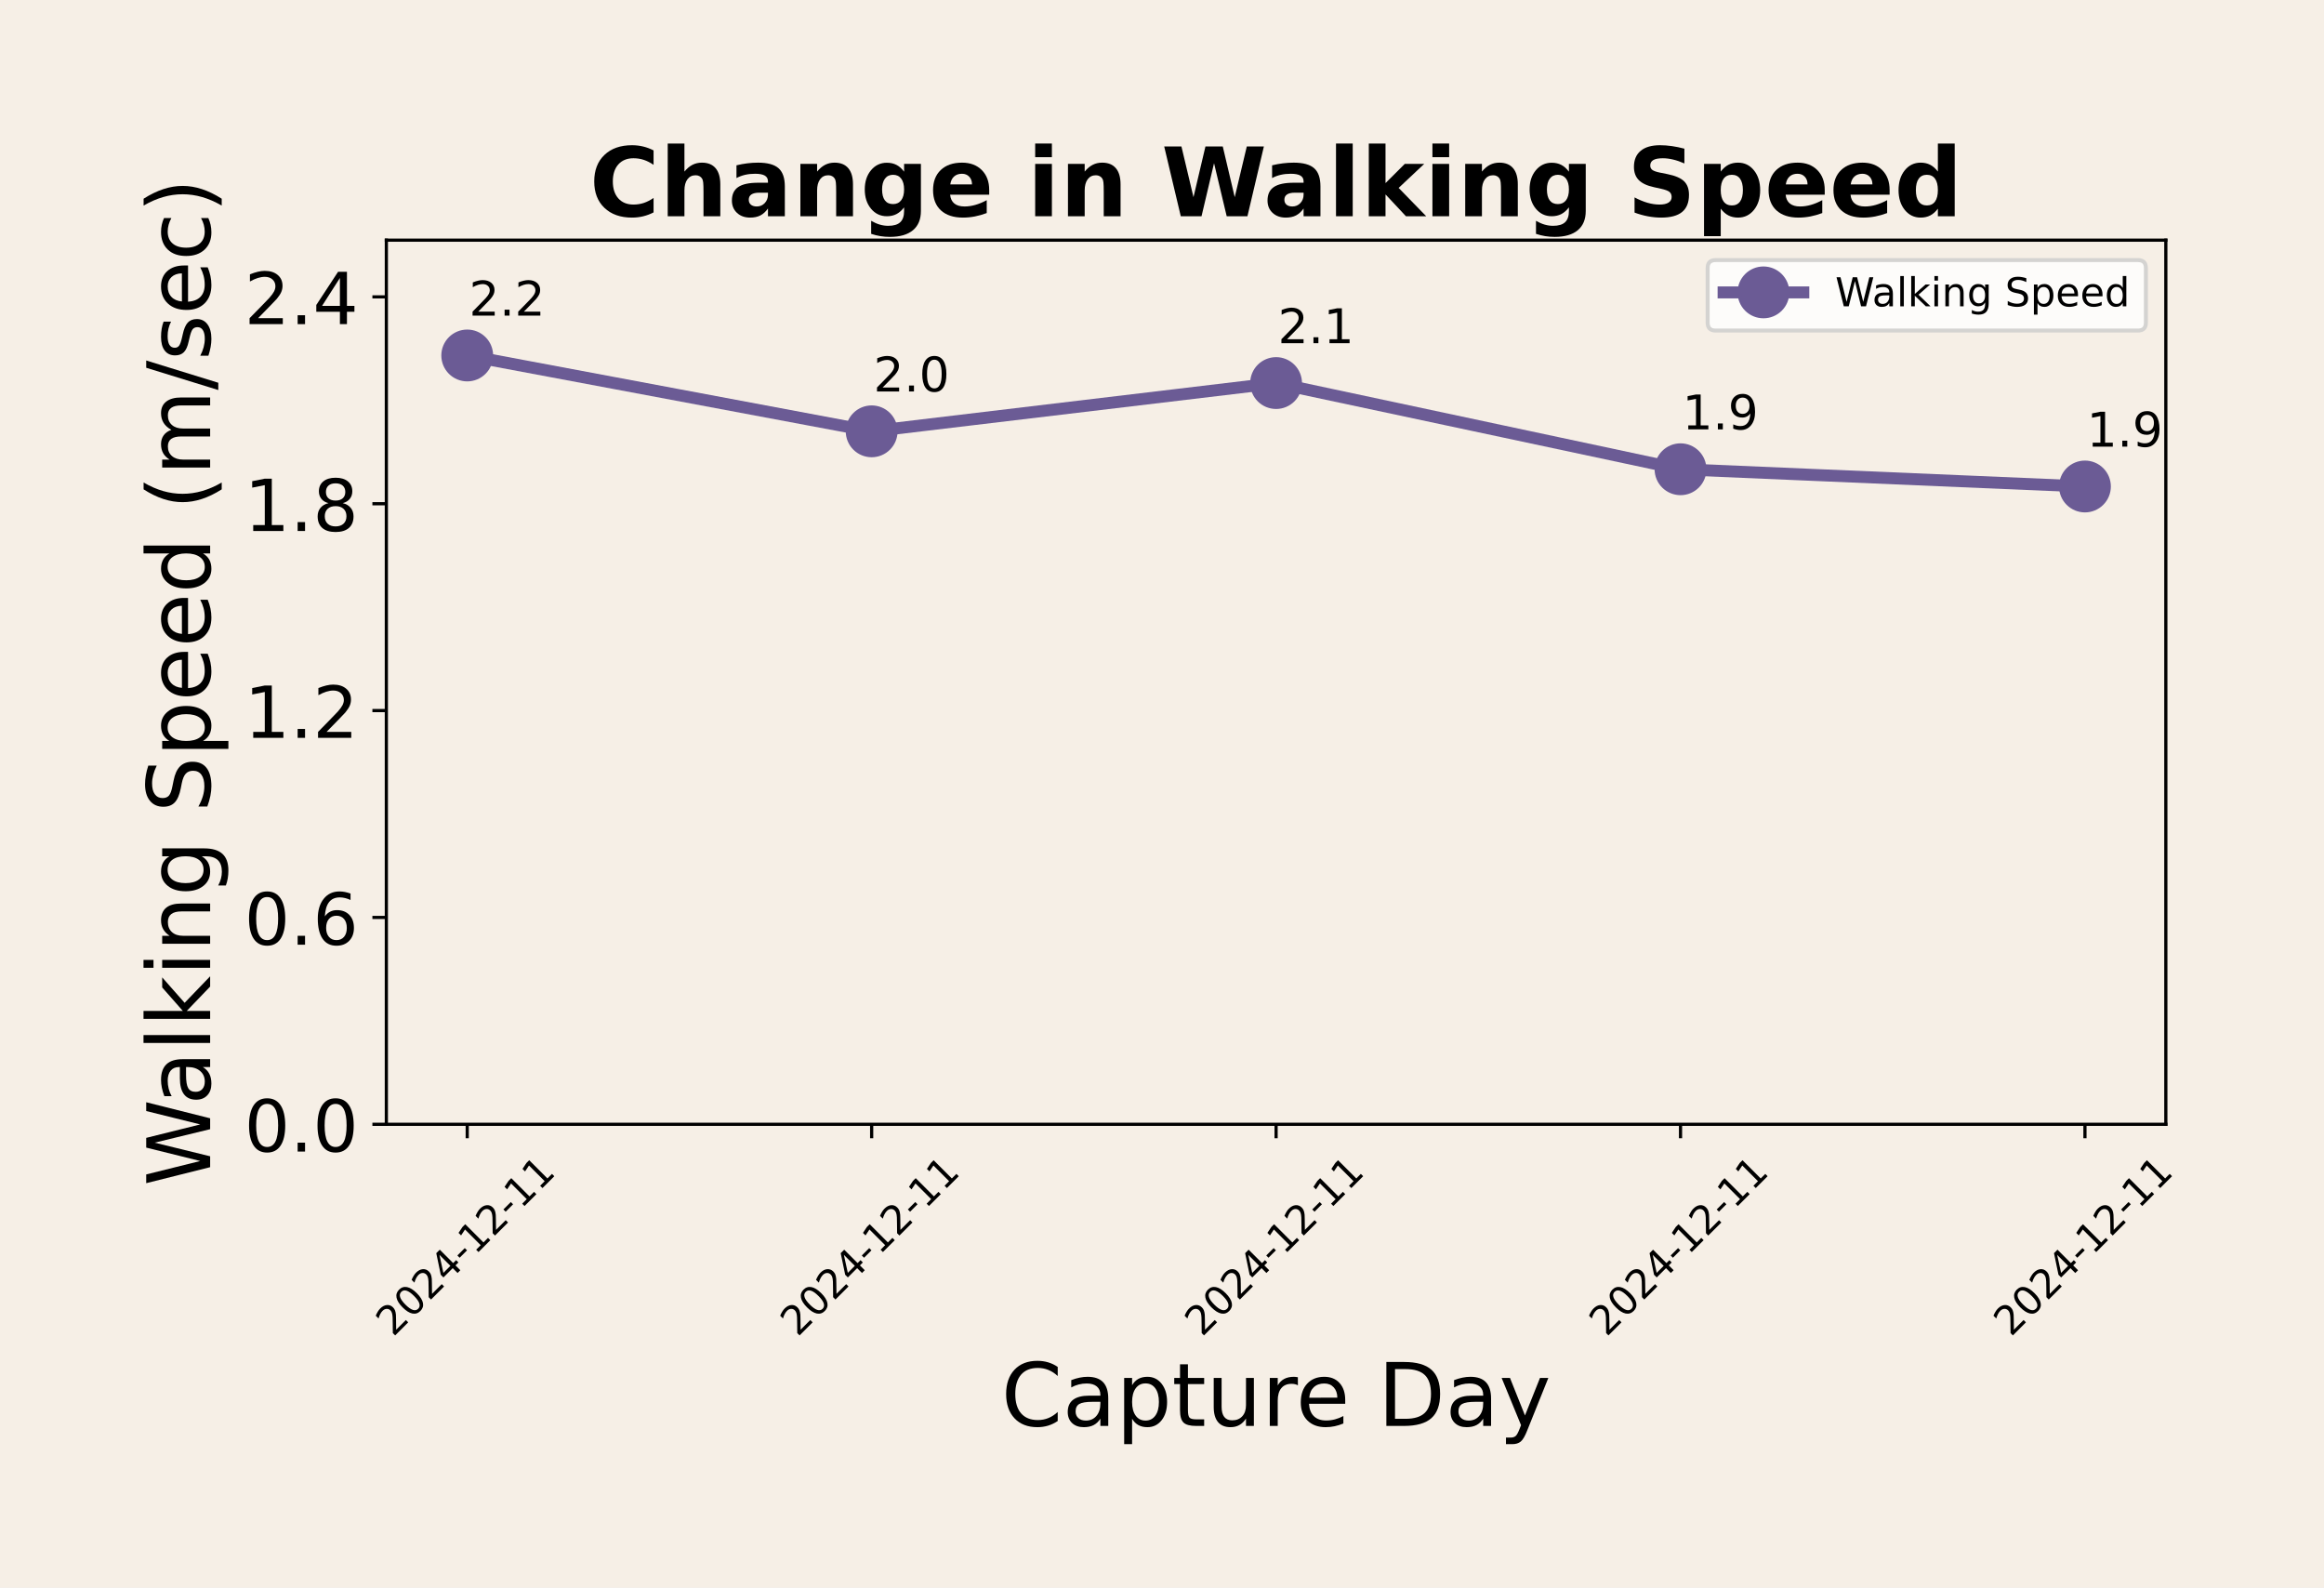
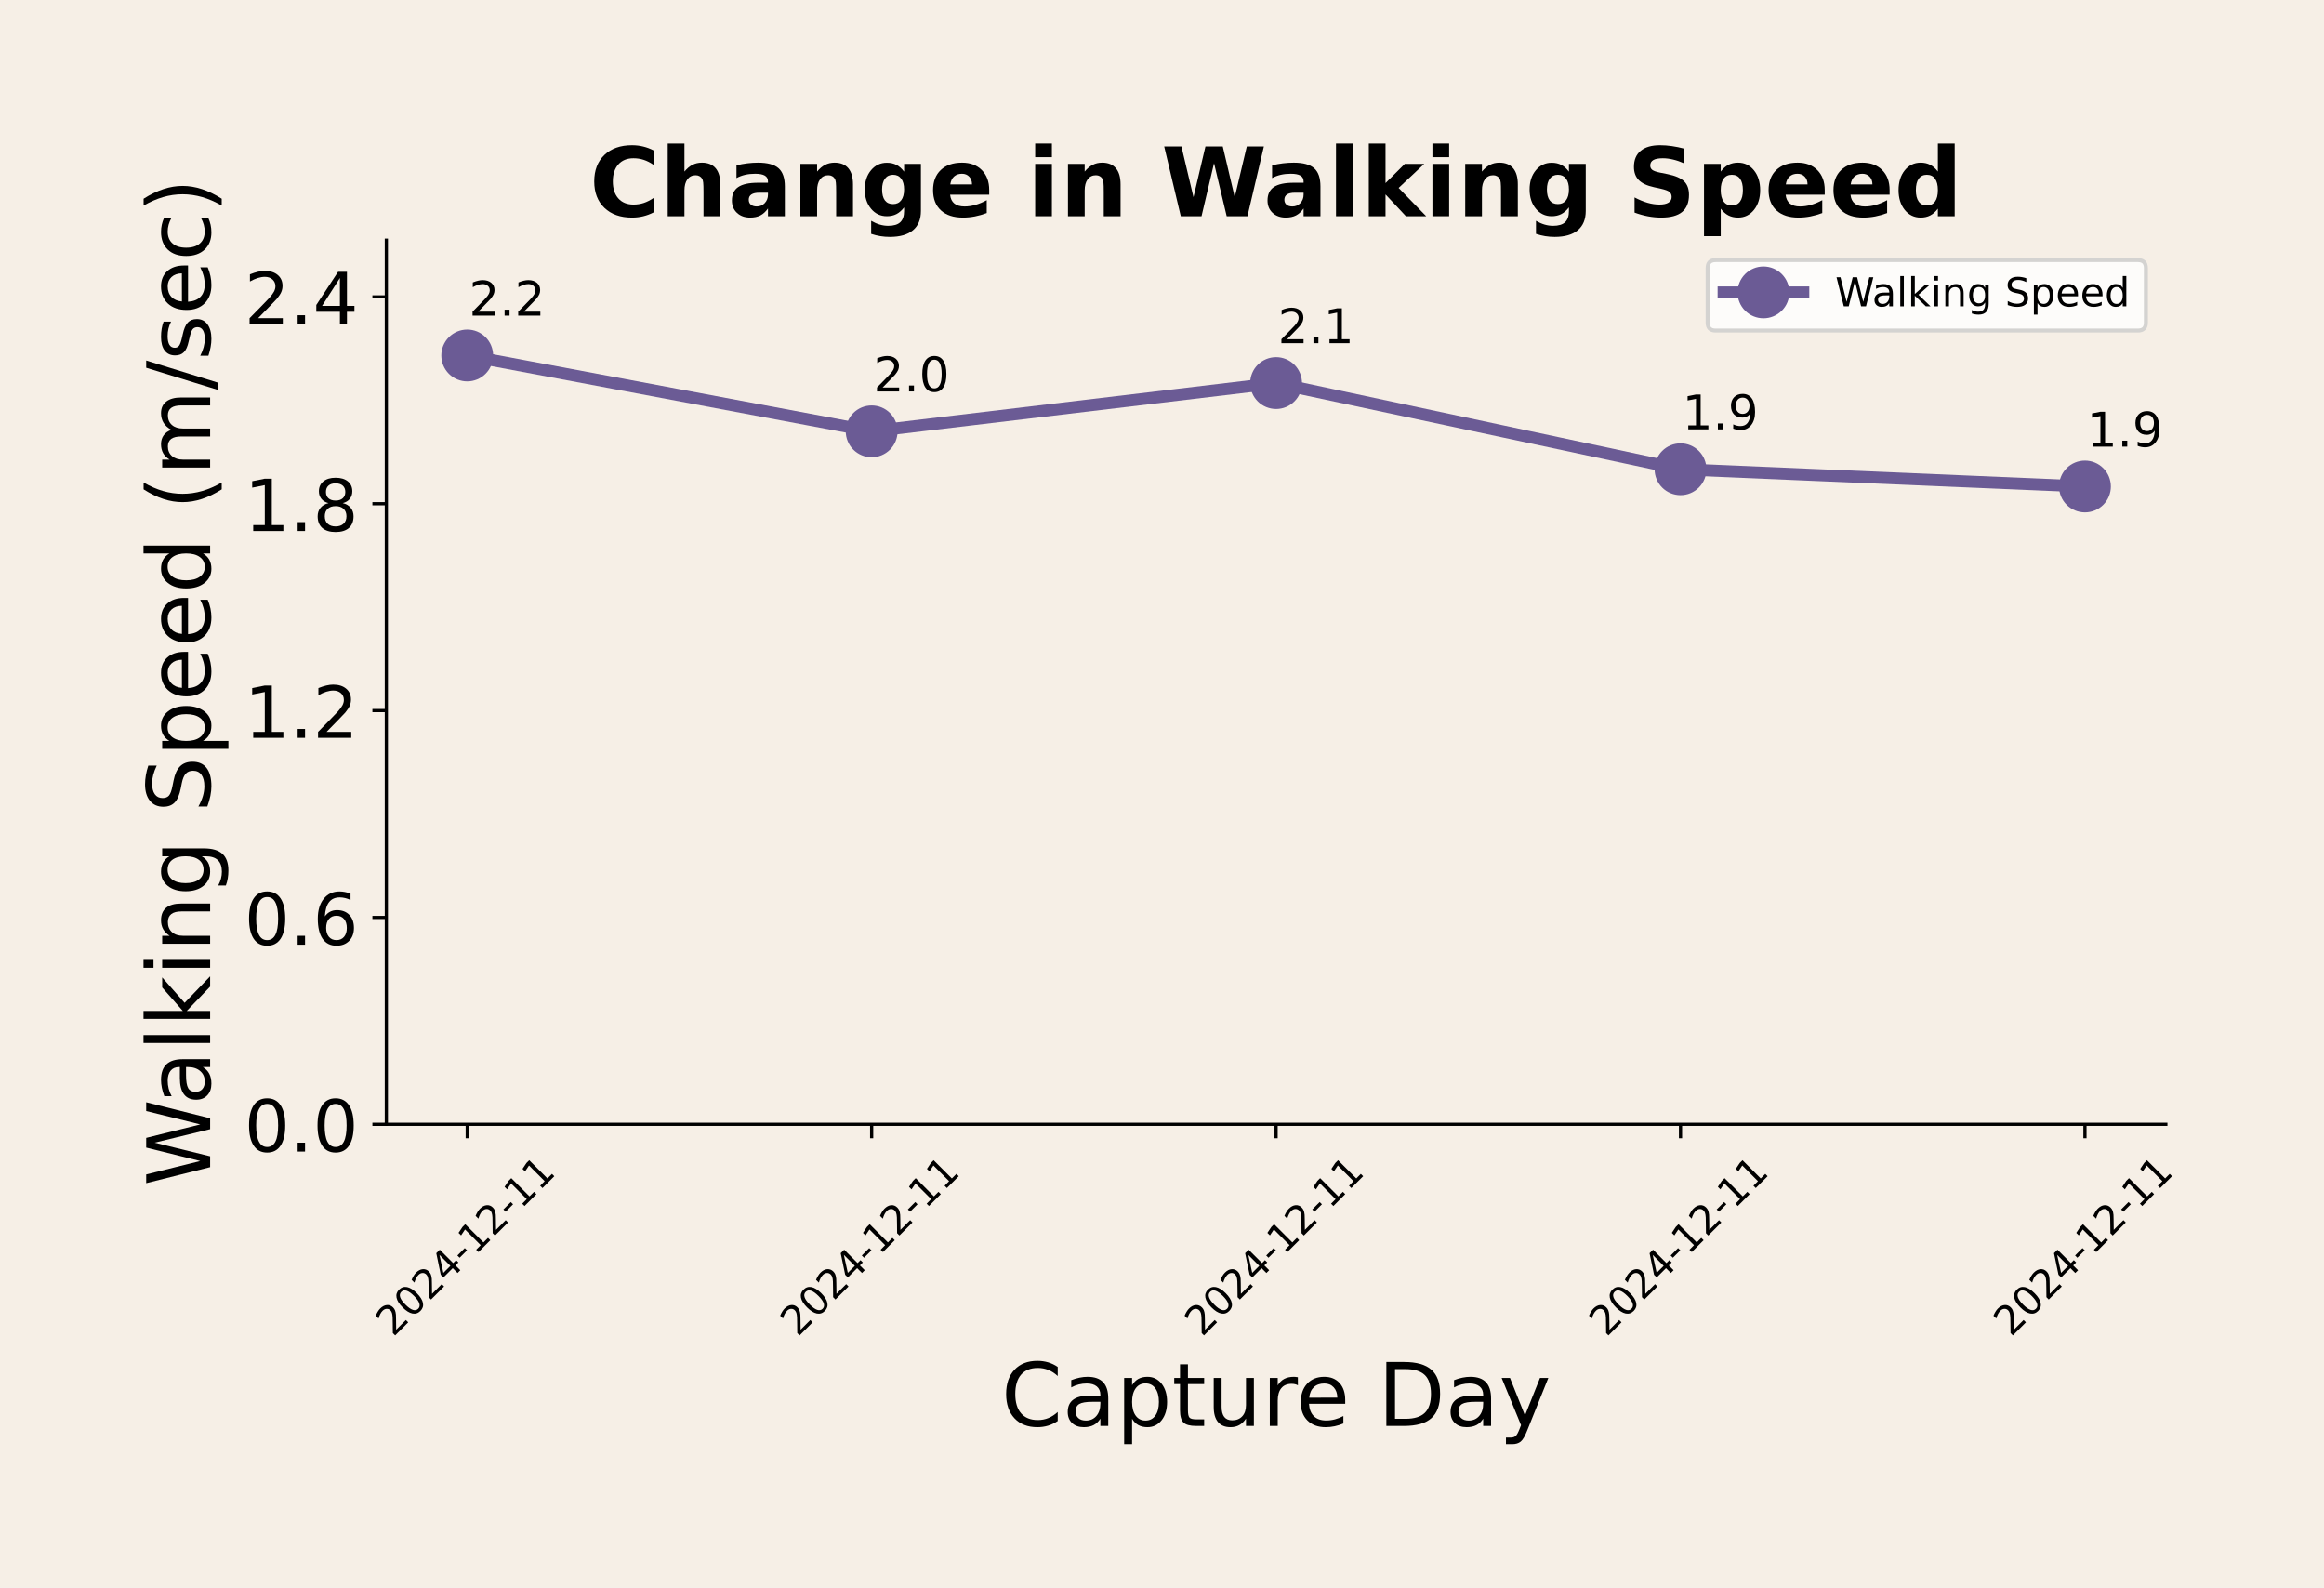
<svg xmlns="http://www.w3.org/2000/svg" xmlns:xlink="http://www.w3.org/1999/xlink" width="582.995pt" height="398.226pt" viewBox="0 0 582.995 398.226" version="1.1">
  <defs>
    <style type="text/css">*{stroke-linejoin: round; stroke-linecap: butt}</style>
  </defs>
  <g id="figure_1">
    <g id="patch_1">
      <path d="M 0 398.226  L 582.995 398.226  L 582.995 0  L 0 0  z " style="fill: #f6efe6" />
    </g>
    <g id="axes_1">
      <g id="patch_2">
        <path d="M 96.918 281.996  L 543.317 281.996  L 543.317 60.236  L 96.918 60.236  z " style="fill: #f6efe6" />
      </g>
      <g id="matplotlib.axis_1">
        <g id="xtick_1">
          <g id="line2d_1">
            <defs>
-               <path id="m2ae26514f5" d="M 0 0  L 0 3.5  " style="stroke: #000000; stroke-width: 0.8" />
+               <path id="m9478e7d3b5" d="M 0 0  L 0 3.5  " style="stroke: #000000; stroke-width: 0.8" />
            </defs>
            <g>
-               <use xlink:href="#m2ae26514f5" x="117.208" y="281.996" style="stroke: #000000; stroke-width: 0.8" />
+               <use xlink:href="#m9478e7d3b5" x="117.208" y="281.996" style="stroke: #000000; stroke-width: 0.8" />
            </g>
          </g>
          <g id="text_1">
            <g transform="translate(98.61261 335.4631) rotate(-45) scale(0.1 -0.1)">
              <defs>
                <path id="DejaVuSans-32" d="M 1228 531  L 3431 531  L 3431 0  L 469 0  L 469 531  Q 828 903 1448 1529  Q 2069 2156 2228 2338  Q 2531 2678 2651 2914  Q 2772 3150 2772 3378  Q 2772 3750 2511 3984  Q 2250 4219 1831 4219  Q 1534 4219 1204 4116  Q 875 4013 500 3803  L 500 4441  Q 881 4594 1212 4672  Q 1544 4750 1819 4750  Q 2544 4750 2975 4387  Q 3406 4025 3406 3419  Q 3406 3131 3298 2873  Q 3191 2616 2906 2266  Q 2828 2175 2409 1742  Q 1991 1309 1228 531  z " transform="scale(0.015625)" />
                <path id="DejaVuSans-30" d="M 2034 4250  Q 1547 4250 1301 3770  Q 1056 3291 1056 2328  Q 1056 1369 1301 889  Q 1547 409 2034 409  Q 2525 409 2770 889  Q 3016 1369 3016 2328  Q 3016 3291 2770 3770  Q 2525 4250 2034 4250  z M 2034 4750  Q 2819 4750 3233 4129  Q 3647 3509 3647 2328  Q 3647 1150 3233 529  Q 2819 -91 2034 -91  Q 1250 -91 836 529  Q 422 1150 422 2328  Q 422 3509 836 4129  Q 1250 4750 2034 4750  z " transform="scale(0.015625)" />
                <path id="DejaVuSans-34" d="M 2419 4116  L 825 1625  L 2419 1625  L 2419 4116  z M 2253 4666  L 3047 4666  L 3047 1625  L 3713 1625  L 3713 1100  L 3047 1100  L 3047 0  L 2419 0  L 2419 1100  L 313 1100  L 313 1709  L 2253 4666  z " transform="scale(0.015625)" />
                <path id="DejaVuSans-2d" d="M 313 2009  L 1997 2009  L 1997 1497  L 313 1497  L 313 2009  z " transform="scale(0.015625)" />
                <path id="DejaVuSans-31" d="M 794 531  L 1825 531  L 1825 4091  L 703 3866  L 703 4441  L 1819 4666  L 2450 4666  L 2450 531  L 3481 531  L 3481 0  L 794 0  L 794 531  z " transform="scale(0.015625)" />
              </defs>
              <use xlink:href="#DejaVuSans-32" />
              <use xlink:href="#DejaVuSans-30" x="63.623" />
              <use xlink:href="#DejaVuSans-32" x="127.246" />
              <use xlink:href="#DejaVuSans-34" x="190.869" />
              <use xlink:href="#DejaVuSans-2d" x="254.492" />
              <use xlink:href="#DejaVuSans-31" x="290.576" />
              <use xlink:href="#DejaVuSans-32" x="354.199" />
              <use xlink:href="#DejaVuSans-2d" x="417.822" />
              <use xlink:href="#DejaVuSans-31" x="453.906" />
              <use xlink:href="#DejaVuSans-31" x="517.529" />
            </g>
          </g>
        </g>
        <g id="xtick_2">
          <g id="line2d_2">
            <g>
-               <use xlink:href="#m2ae26514f5" x="218.663" y="281.996" style="stroke: #000000; stroke-width: 0.8" />
+               <use xlink:href="#m9478e7d3b5" x="218.663" y="281.996" style="stroke: #000000; stroke-width: 0.8" />
            </g>
          </g>
          <g id="text_2">
            <g transform="translate(200.0672 335.4631) rotate(-45) scale(0.1 -0.1)">
              <use xlink:href="#DejaVuSans-32" />
              <use xlink:href="#DejaVuSans-30" x="63.623" />
              <use xlink:href="#DejaVuSans-32" x="127.246" />
              <use xlink:href="#DejaVuSans-34" x="190.869" />
              <use xlink:href="#DejaVuSans-2d" x="254.492" />
              <use xlink:href="#DejaVuSans-31" x="290.576" />
              <use xlink:href="#DejaVuSans-32" x="354.199" />
              <use xlink:href="#DejaVuSans-2d" x="417.822" />
              <use xlink:href="#DejaVuSans-31" x="453.906" />
              <use xlink:href="#DejaVuSans-31" x="517.529" />
            </g>
          </g>
        </g>
        <g id="xtick_3">
          <g id="line2d_3">
            <g>
-               <use xlink:href="#m2ae26514f5" x="320.118" y="281.996" style="stroke: #000000; stroke-width: 0.8" />
+               <use xlink:href="#m9478e7d3b5" x="320.118" y="281.996" style="stroke: #000000; stroke-width: 0.8" />
            </g>
          </g>
          <g id="text_3">
            <g transform="translate(301.5217 335.4631) rotate(-45) scale(0.1 -0.1)">
              <use xlink:href="#DejaVuSans-32" />
              <use xlink:href="#DejaVuSans-30" x="63.623" />
              <use xlink:href="#DejaVuSans-32" x="127.246" />
              <use xlink:href="#DejaVuSans-34" x="190.869" />
              <use xlink:href="#DejaVuSans-2d" x="254.492" />
              <use xlink:href="#DejaVuSans-31" x="290.576" />
              <use xlink:href="#DejaVuSans-32" x="354.199" />
              <use xlink:href="#DejaVuSans-2d" x="417.822" />
              <use xlink:href="#DejaVuSans-31" x="453.906" />
              <use xlink:href="#DejaVuSans-31" x="517.529" />
            </g>
          </g>
        </g>
        <g id="xtick_4">
          <g id="line2d_4">
            <g>
-               <use xlink:href="#m2ae26514f5" x="421.572" y="281.996" style="stroke: #000000; stroke-width: 0.8" />
+               <use xlink:href="#m9478e7d3b5" x="421.572" y="281.996" style="stroke: #000000; stroke-width: 0.8" />
            </g>
          </g>
          <g id="text_4">
            <g transform="translate(402.9762 335.4631) rotate(-45) scale(0.1 -0.1)">
              <use xlink:href="#DejaVuSans-32" />
              <use xlink:href="#DejaVuSans-30" x="63.623" />
              <use xlink:href="#DejaVuSans-32" x="127.246" />
              <use xlink:href="#DejaVuSans-34" x="190.869" />
              <use xlink:href="#DejaVuSans-2d" x="254.492" />
              <use xlink:href="#DejaVuSans-31" x="290.576" />
              <use xlink:href="#DejaVuSans-32" x="354.199" />
              <use xlink:href="#DejaVuSans-2d" x="417.822" />
              <use xlink:href="#DejaVuSans-31" x="453.906" />
              <use xlink:href="#DejaVuSans-31" x="517.529" />
            </g>
          </g>
        </g>
        <g id="xtick_5">
          <g id="line2d_5">
            <g>
-               <use xlink:href="#m2ae26514f5" x="523.027" y="281.996" style="stroke: #000000; stroke-width: 0.8" />
+               <use xlink:href="#m9478e7d3b5" x="523.027" y="281.996" style="stroke: #000000; stroke-width: 0.8" />
            </g>
          </g>
          <g id="text_5">
            <g transform="translate(504.4308 335.4631) rotate(-45) scale(0.1 -0.1)">
              <use xlink:href="#DejaVuSans-32" />
              <use xlink:href="#DejaVuSans-30" x="63.623" />
              <use xlink:href="#DejaVuSans-32" x="127.246" />
              <use xlink:href="#DejaVuSans-34" x="190.869" />
              <use xlink:href="#DejaVuSans-2d" x="254.492" />
              <use xlink:href="#DejaVuSans-31" x="290.576" />
              <use xlink:href="#DejaVuSans-32" x="354.199" />
              <use xlink:href="#DejaVuSans-2d" x="417.822" />
              <use xlink:href="#DejaVuSans-31" x="453.906" />
              <use xlink:href="#DejaVuSans-31" x="517.529" />
            </g>
          </g>
        </g>
        <g id="text_6">
          <g transform="translate(251.1681 357.6502) scale(0.22 -0.22)">
            <defs>
              <path id="DejaVuSans-43" d="M 4122 4306  L 4122 3641  Q 3803 3938 3442 4084  Q 3081 4231 2675 4231  Q 1875 4231 1450 3742  Q 1025 3253 1025 2328  Q 1025 1406 1450 917  Q 1875 428 2675 428  Q 3081 428 3442 575  Q 3803 722 4122 1019  L 4122 359  Q 3791 134 3420 21  Q 3050 -91 2638 -91  Q 1578 -91 968 557  Q 359 1206 359 2328  Q 359 3453 968 4101  Q 1578 4750 2638 4750  Q 3056 4750 3426 4639  Q 3797 4528 4122 4306  z " transform="scale(0.015625)" />
              <path id="DejaVuSans-61" d="M 2194 1759  Q 1497 1759 1228 1600  Q 959 1441 959 1056  Q 959 750 1161 570  Q 1363 391 1709 391  Q 2188 391 2477 730  Q 2766 1069 2766 1631  L 2766 1759  L 2194 1759  z M 3341 1997  L 3341 0  L 2766 0  L 2766 531  Q 2569 213 2275 61  Q 1981 -91 1556 -91  Q 1019 -91 701 211  Q 384 513 384 1019  Q 384 1609 779 1909  Q 1175 2209 1959 2209  L 2766 2209  L 2766 2266  Q 2766 2663 2505 2880  Q 2244 3097 1772 3097  Q 1472 3097 1187 3025  Q 903 2953 641 2809  L 641 3341  Q 956 3463 1253 3523  Q 1550 3584 1831 3584  Q 2591 3584 2966 3190  Q 3341 2797 3341 1997  z " transform="scale(0.015625)" />
              <path id="DejaVuSans-70" d="M 1159 525  L 1159 -1331  L 581 -1331  L 581 3500  L 1159 3500  L 1159 2969  Q 1341 3281 1617 3432  Q 1894 3584 2278 3584  Q 2916 3584 3314 3078  Q 3713 2572 3713 1747  Q 3713 922 3314 415  Q 2916 -91 2278 -91  Q 1894 -91 1617 61  Q 1341 213 1159 525  z M 3116 1747  Q 3116 2381 2855 2742  Q 2594 3103 2138 3103  Q 1681 3103 1420 2742  Q 1159 2381 1159 1747  Q 1159 1113 1420 752  Q 1681 391 2138 391  Q 2594 391 2855 752  Q 3116 1113 3116 1747  z " transform="scale(0.015625)" />
              <path id="DejaVuSans-74" d="M 1172 4494  L 1172 3500  L 2356 3500  L 2356 3053  L 1172 3053  L 1172 1153  Q 1172 725 1289 603  Q 1406 481 1766 481  L 2356 481  L 2356 0  L 1766 0  Q 1100 0 847 248  Q 594 497 594 1153  L 594 3053  L 172 3053  L 172 3500  L 594 3500  L 594 4494  L 1172 4494  z " transform="scale(0.015625)" />
              <path id="DejaVuSans-75" d="M 544 1381  L 544 3500  L 1119 3500  L 1119 1403  Q 1119 906 1312 657  Q 1506 409 1894 409  Q 2359 409 2629 706  Q 2900 1003 2900 1516  L 2900 3500  L 3475 3500  L 3475 0  L 2900 0  L 2900 538  Q 2691 219 2414 64  Q 2138 -91 1772 -91  Q 1169 -91 856 284  Q 544 659 544 1381  z M 1991 3584  L 1991 3584  z " transform="scale(0.015625)" />
              <path id="DejaVuSans-72" d="M 2631 2963  Q 2534 3019 2420 3045  Q 2306 3072 2169 3072  Q 1681 3072 1420 2755  Q 1159 2438 1159 1844  L 1159 0  L 581 0  L 581 3500  L 1159 3500  L 1159 2956  Q 1341 3275 1631 3429  Q 1922 3584 2338 3584  Q 2397 3584 2469 3576  Q 2541 3569 2628 3553  L 2631 2963  z " transform="scale(0.015625)" />
              <path id="DejaVuSans-65" d="M 3597 1894  L 3597 1613  L 953 1613  Q 991 1019 1311 708  Q 1631 397 2203 397  Q 2534 397 2845 478  Q 3156 559 3463 722  L 3463 178  Q 3153 47 2828 -22  Q 2503 -91 2169 -91  Q 1331 -91 842 396  Q 353 884 353 1716  Q 353 2575 817 3079  Q 1281 3584 2069 3584  Q 2775 3584 3186 3129  Q 3597 2675 3597 1894  z M 3022 2063  Q 3016 2534 2758 2815  Q 2500 3097 2075 3097  Q 1594 3097 1305 2825  Q 1016 2553 972 2059  L 3022 2063  z " transform="scale(0.015625)" />
              <path id="DejaVuSans-20" transform="scale(0.015625)" />
              <path id="DejaVuSans-44" d="M 1259 4147  L 1259 519  L 2022 519  Q 2988 519 3436 956  Q 3884 1394 3884 2338  Q 3884 3275 3436 3711  Q 2988 4147 2022 4147  L 1259 4147  z M 628 4666  L 1925 4666  Q 3281 4666 3915 4102  Q 4550 3538 4550 2338  Q 4550 1131 3912 565  Q 3275 0 1925 0  L 628 0  L 628 4666  z " transform="scale(0.015625)" />
              <path id="DejaVuSans-79" d="M 2059 -325  Q 1816 -950 1584 -1140  Q 1353 -1331 966 -1331  L 506 -1331  L 506 -850  L 844 -850  Q 1081 -850 1212 -737  Q 1344 -625 1503 -206  L 1606 56  L 191 3500  L 800 3500  L 1894 763  L 2988 3500  L 3597 3500  L 2059 -325  z " transform="scale(0.015625)" />
            </defs>
            <use xlink:href="#DejaVuSans-43" />
            <use xlink:href="#DejaVuSans-61" x="69.824" />
            <use xlink:href="#DejaVuSans-70" x="131.104" />
            <use xlink:href="#DejaVuSans-74" x="194.58" />
            <use xlink:href="#DejaVuSans-75" x="233.789" />
            <use xlink:href="#DejaVuSans-72" x="297.168" />
            <use xlink:href="#DejaVuSans-65" x="336.031" />
            <use xlink:href="#DejaVuSans-20" x="397.555" />
            <use xlink:href="#DejaVuSans-44" x="429.342" />
            <use xlink:href="#DejaVuSans-61" x="506.344" />
            <use xlink:href="#DejaVuSans-79" x="567.623" />
          </g>
        </g>
      </g>
      <g id="matplotlib.axis_2">
        <g id="ytick_1">
          <g id="line2d_6">
            <defs>
-               <path id="mffdad30e16" d="M 0 0  L -3.5 0  " style="stroke: #000000; stroke-width: 0.8" />
+               <path id="m2720d84b7e" d="M 0 0  L -3.5 0  " style="stroke: #000000; stroke-width: 0.8" />
            </defs>
            <g>
-               <use xlink:href="#mffdad30e16" x="96.918" y="281.996" style="stroke: #000000; stroke-width: 0.8" />
+               <use xlink:href="#m2720d84b7e" x="96.918" y="281.996" style="stroke: #000000; stroke-width: 0.8" />
            </g>
          </g>
          <g id="text_7">
            <g transform="translate(61.29187 288.8348) scale(0.18 -0.18)">
              <defs>
                <path id="DejaVuSans-2e" d="M 684 794  L 1344 794  L 1344 0  L 684 0  L 684 794  z " transform="scale(0.015625)" />
              </defs>
              <use xlink:href="#DejaVuSans-30" />
              <use xlink:href="#DejaVuSans-2e" x="63.623" />
              <use xlink:href="#DejaVuSans-30" x="95.41" />
            </g>
          </g>
        </g>
        <g id="ytick_2">
          <g id="line2d_7">
            <g>
-               <use xlink:href="#mffdad30e16" x="96.918" y="230.112" style="stroke: #000000; stroke-width: 0.8" />
+               <use xlink:href="#m2720d84b7e" x="96.918" y="230.112" style="stroke: #000000; stroke-width: 0.8" />
            </g>
          </g>
          <g id="text_8">
            <g transform="translate(61.29187 236.951) scale(0.18 -0.18)">
              <defs>
                <path id="DejaVuSans-36" d="M 2113 2584  Q 1688 2584 1439 2293  Q 1191 2003 1191 1497  Q 1191 994 1439 701  Q 1688 409 2113 409  Q 2538 409 2786 701  Q 3034 994 3034 1497  Q 3034 2003 2786 2293  Q 2538 2584 2113 2584  z M 3366 4563  L 3366 3988  Q 3128 4100 2886 4159  Q 2644 4219 2406 4219  Q 1781 4219 1451 3797  Q 1122 3375 1075 2522  Q 1259 2794 1537 2939  Q 1816 3084 2150 3084  Q 2853 3084 3261 2657  Q 3669 2231 3669 1497  Q 3669 778 3244 343  Q 2819 -91 2113 -91  Q 1303 -91 875 529  Q 447 1150 447 2328  Q 447 3434 972 4092  Q 1497 4750 2381 4750  Q 2619 4750 2861 4703  Q 3103 4656 3366 4563  z " transform="scale(0.015625)" />
              </defs>
              <use xlink:href="#DejaVuSans-30" />
              <use xlink:href="#DejaVuSans-2e" x="63.623" />
              <use xlink:href="#DejaVuSans-36" x="95.41" />
            </g>
          </g>
        </g>
        <g id="ytick_3">
          <g id="line2d_8">
            <g>
-               <use xlink:href="#mffdad30e16" x="96.918" y="178.229" style="stroke: #000000; stroke-width: 0.8" />
+               <use xlink:href="#m2720d84b7e" x="96.918" y="178.229" style="stroke: #000000; stroke-width: 0.8" />
            </g>
          </g>
          <g id="text_9">
            <g transform="translate(61.29187 185.0672) scale(0.18 -0.18)">
              <use xlink:href="#DejaVuSans-31" />
              <use xlink:href="#DejaVuSans-2e" x="63.623" />
              <use xlink:href="#DejaVuSans-32" x="95.41" />
            </g>
          </g>
        </g>
        <g id="ytick_4">
          <g id="line2d_9">
            <g>
-               <use xlink:href="#mffdad30e16" x="96.918" y="126.345" style="stroke: #000000; stroke-width: 0.8" />
+               <use xlink:href="#m2720d84b7e" x="96.918" y="126.345" style="stroke: #000000; stroke-width: 0.8" />
            </g>
          </g>
          <g id="text_10">
            <g transform="translate(61.29187 133.1834) scale(0.18 -0.18)">
              <defs>
                <path id="DejaVuSans-38" d="M 2034 2216  Q 1584 2216 1326 1975  Q 1069 1734 1069 1313  Q 1069 891 1326 650  Q 1584 409 2034 409  Q 2484 409 2743 651  Q 3003 894 3003 1313  Q 3003 1734 2745 1975  Q 2488 2216 2034 2216  z M 1403 2484  Q 997 2584 770 2862  Q 544 3141 544 3541  Q 544 4100 942 4425  Q 1341 4750 2034 4750  Q 2731 4750 3128 4425  Q 3525 4100 3525 3541  Q 3525 3141 3298 2862  Q 3072 2584 2669 2484  Q 3125 2378 3379 2068  Q 3634 1759 3634 1313  Q 3634 634 3220 271  Q 2806 -91 2034 -91  Q 1263 -91 848 271  Q 434 634 434 1313  Q 434 1759 690 2068  Q 947 2378 1403 2484  z M 1172 3481  Q 1172 3119 1398 2916  Q 1625 2713 2034 2713  Q 2441 2713 2670 2916  Q 2900 3119 2900 3481  Q 2900 3844 2670 4047  Q 2441 4250 2034 4250  Q 1625 4250 1398 4047  Q 1172 3844 1172 3481  z " transform="scale(0.015625)" />
              </defs>
              <use xlink:href="#DejaVuSans-31" />
              <use xlink:href="#DejaVuSans-2e" x="63.623" />
              <use xlink:href="#DejaVuSans-38" x="95.41" />
            </g>
          </g>
        </g>
        <g id="ytick_5">
          <g id="line2d_10">
            <g>
-               <use xlink:href="#mffdad30e16" x="96.918" y="74.461" style="stroke: #000000; stroke-width: 0.8" />
+               <use xlink:href="#m2720d84b7e" x="96.918" y="74.461" style="stroke: #000000; stroke-width: 0.8" />
            </g>
          </g>
          <g id="text_11">
            <g transform="translate(61.29187 81.29965) scale(0.18 -0.18)">
              <use xlink:href="#DejaVuSans-32" />
              <use xlink:href="#DejaVuSans-2e" x="63.623" />
              <use xlink:href="#DejaVuSans-34" x="95.41" />
            </g>
          </g>
        </g>
        <g id="text_12">
          <g transform="translate(52.71656 297.4977) rotate(-90) scale(0.22 -0.22)">
            <defs>
              <path id="DejaVuSans-57" d="M 213 4666  L 850 4666  L 1831 722  L 2809 4666  L 3519 4666  L 4500 722  L 5478 4666  L 6119 4666  L 4947 0  L 4153 0  L 3169 4050  L 2175 0  L 1381 0  L 213 4666  z " transform="scale(0.015625)" />
              <path id="DejaVuSans-6c" d="M 603 4863  L 1178 4863  L 1178 0  L 603 0  L 603 4863  z " transform="scale(0.015625)" />
              <path id="DejaVuSans-6b" d="M 581 4863  L 1159 4863  L 1159 1991  L 2875 3500  L 3609 3500  L 1753 1863  L 3688 0  L 2938 0  L 1159 1709  L 1159 0  L 581 0  L 581 4863  z " transform="scale(0.015625)" />
              <path id="DejaVuSans-69" d="M 603 3500  L 1178 3500  L 1178 0  L 603 0  L 603 3500  z M 603 4863  L 1178 4863  L 1178 4134  L 603 4134  L 603 4863  z " transform="scale(0.015625)" />
              <path id="DejaVuSans-6e" d="M 3513 2113  L 3513 0  L 2938 0  L 2938 2094  Q 2938 2591 2744 2837  Q 2550 3084 2163 3084  Q 1697 3084 1428 2787  Q 1159 2491 1159 1978  L 1159 0  L 581 0  L 581 3500  L 1159 3500  L 1159 2956  Q 1366 3272 1645 3428  Q 1925 3584 2291 3584  Q 2894 3584 3203 3211  Q 3513 2838 3513 2113  z " transform="scale(0.015625)" />
              <path id="DejaVuSans-67" d="M 2906 1791  Q 2906 2416 2648 2759  Q 2391 3103 1925 3103  Q 1463 3103 1205 2759  Q 947 2416 947 1791  Q 947 1169 1205 825  Q 1463 481 1925 481  Q 2391 481 2648 825  Q 2906 1169 2906 1791  z M 3481 434  Q 3481 -459 3084 -895  Q 2688 -1331 1869 -1331  Q 1566 -1331 1297 -1286  Q 1028 -1241 775 -1147  L 775 -588  Q 1028 -725 1275 -790  Q 1522 -856 1778 -856  Q 2344 -856 2625 -561  Q 2906 -266 2906 331  L 2906 616  Q 2728 306 2450 153  Q 2172 0 1784 0  Q 1141 0 747 490  Q 353 981 353 1791  Q 353 2603 747 3093  Q 1141 3584 1784 3584  Q 2172 3584 2450 3431  Q 2728 3278 2906 2969  L 2906 3500  L 3481 3500  L 3481 434  z " transform="scale(0.015625)" />
              <path id="DejaVuSans-53" d="M 3425 4513  L 3425 3897  Q 3066 4069 2747 4153  Q 2428 4238 2131 4238  Q 1616 4238 1336 4038  Q 1056 3838 1056 3469  Q 1056 3159 1242 3001  Q 1428 2844 1947 2747  L 2328 2669  Q 3034 2534 3370 2195  Q 3706 1856 3706 1288  Q 3706 609 3251 259  Q 2797 -91 1919 -91  Q 1588 -91 1214 -16  Q 841 59 441 206  L 441 856  Q 825 641 1194 531  Q 1563 422 1919 422  Q 2459 422 2753 634  Q 3047 847 3047 1241  Q 3047 1584 2836 1778  Q 2625 1972 2144 2069  L 1759 2144  Q 1053 2284 737 2584  Q 422 2884 422 3419  Q 422 4038 858 4394  Q 1294 4750 2059 4750  Q 2388 4750 2728 4690  Q 3069 4631 3425 4513  z " transform="scale(0.015625)" />
              <path id="DejaVuSans-64" d="M 2906 2969  L 2906 4863  L 3481 4863  L 3481 0  L 2906 0  L 2906 525  Q 2725 213 2448 61  Q 2172 -91 1784 -91  Q 1150 -91 751 415  Q 353 922 353 1747  Q 353 2572 751 3078  Q 1150 3584 1784 3584  Q 2172 3584 2448 3432  Q 2725 3281 2906 2969  z M 947 1747  Q 947 1113 1208 752  Q 1469 391 1925 391  Q 2381 391 2643 752  Q 2906 1113 2906 1747  Q 2906 2381 2643 2742  Q 2381 3103 1925 3103  Q 1469 3103 1208 2742  Q 947 2381 947 1747  z " transform="scale(0.015625)" />
              <path id="DejaVuSans-28" d="M 1984 4856  Q 1566 4138 1362 3434  Q 1159 2731 1159 2009  Q 1159 1288 1364 580  Q 1569 -128 1984 -844  L 1484 -844  Q 1016 -109 783 600  Q 550 1309 550 2009  Q 550 2706 781 3412  Q 1013 4119 1484 4856  L 1984 4856  z " transform="scale(0.015625)" />
              <path id="DejaVuSans-6d" d="M 3328 2828  Q 3544 3216 3844 3400  Q 4144 3584 4550 3584  Q 5097 3584 5394 3201  Q 5691 2819 5691 2113  L 5691 0  L 5113 0  L 5113 2094  Q 5113 2597 4934 2840  Q 4756 3084 4391 3084  Q 3944 3084 3684 2787  Q 3425 2491 3425 1978  L 3425 0  L 2847 0  L 2847 2094  Q 2847 2600 2669 2842  Q 2491 3084 2119 3084  Q 1678 3084 1418 2786  Q 1159 2488 1159 1978  L 1159 0  L 581 0  L 581 3500  L 1159 3500  L 1159 2956  Q 1356 3278 1631 3431  Q 1906 3584 2284 3584  Q 2666 3584 2933 3390  Q 3200 3197 3328 2828  z " transform="scale(0.015625)" />
              <path id="DejaVuSans-2f" d="M 1625 4666  L 2156 4666  L 531 -594  L 0 -594  L 1625 4666  z " transform="scale(0.015625)" />
              <path id="DejaVuSans-73" d="M 2834 3397  L 2834 2853  Q 2591 2978 2328 3040  Q 2066 3103 1784 3103  Q 1356 3103 1142 2972  Q 928 2841 928 2578  Q 928 2378 1081 2264  Q 1234 2150 1697 2047  L 1894 2003  Q 2506 1872 2764 1633  Q 3022 1394 3022 966  Q 3022 478 2636 193  Q 2250 -91 1575 -91  Q 1294 -91 989 -36  Q 684 19 347 128  L 347 722  Q 666 556 975 473  Q 1284 391 1588 391  Q 1994 391 2212 530  Q 2431 669 2431 922  Q 2431 1156 2273 1281  Q 2116 1406 1581 1522  L 1381 1569  Q 847 1681 609 1914  Q 372 2147 372 2553  Q 372 3047 722 3315  Q 1072 3584 1716 3584  Q 2034 3584 2315 3537  Q 2597 3491 2834 3397  z " transform="scale(0.015625)" />
              <path id="DejaVuSans-63" d="M 3122 3366  L 3122 2828  Q 2878 2963 2633 3030  Q 2388 3097 2138 3097  Q 1578 3097 1268 2742  Q 959 2388 959 1747  Q 959 1106 1268 751  Q 1578 397 2138 397  Q 2388 397 2633 464  Q 2878 531 3122 666  L 3122 134  Q 2881 22 2623 -34  Q 2366 -91 2075 -91  Q 1284 -91 818 406  Q 353 903 353 1747  Q 353 2603 823 3093  Q 1294 3584 2113 3584  Q 2378 3584 2631 3529  Q 2884 3475 3122 3366  z " transform="scale(0.015625)" />
              <path id="DejaVuSans-29" d="M 513 4856  L 1013 4856  Q 1481 4119 1714 3412  Q 1947 2706 1947 2009  Q 1947 1309 1714 600  Q 1481 -109 1013 -844  L 513 -844  Q 928 -128 1133 580  Q 1338 1288 1338 2009  Q 1338 2731 1133 3434  Q 928 4138 513 4856  z " transform="scale(0.015625)" />
            </defs>
            <use xlink:href="#DejaVuSans-57" />
            <use xlink:href="#DejaVuSans-61" x="92.502" />
            <use xlink:href="#DejaVuSans-6c" x="153.781" />
            <use xlink:href="#DejaVuSans-6b" x="181.564" />
            <use xlink:href="#DejaVuSans-69" x="239.475" />
            <use xlink:href="#DejaVuSans-6e" x="267.258" />
            <use xlink:href="#DejaVuSans-67" x="330.637" />
            <use xlink:href="#DejaVuSans-20" x="394.113" />
            <use xlink:href="#DejaVuSans-53" x="425.9" />
            <use xlink:href="#DejaVuSans-70" x="489.377" />
            <use xlink:href="#DejaVuSans-65" x="552.854" />
            <use xlink:href="#DejaVuSans-65" x="614.377" />
            <use xlink:href="#DejaVuSans-64" x="675.9" />
            <use xlink:href="#DejaVuSans-20" x="739.377" />
            <use xlink:href="#DejaVuSans-28" x="771.164" />
            <use xlink:href="#DejaVuSans-6d" x="810.178" />
            <use xlink:href="#DejaVuSans-2f" x="907.59" />
            <use xlink:href="#DejaVuSans-73" x="941.281" />
            <use xlink:href="#DejaVuSans-65" x="993.381" />
            <use xlink:href="#DejaVuSans-63" x="1054.904" />
            <use xlink:href="#DejaVuSans-29" x="1109.885" />
          </g>
        </g>
      </g>
      <g id="line2d_11">
-         <path d="M 117.208 89.161  L 218.663 108.186  L 320.118 96.079  L 421.572 117.698  L 523.027 122.021  " clip-path="url(#p0f3c7103a1)" style="fill: none; stroke: #6b5b95; stroke-width: 3; stroke-linecap: square" />
+         <path d="M 117.208 89.161  L 218.663 108.186  L 320.118 96.079  L 421.572 117.698  L 523.027 122.021  " clip-path="url(#p9148fb9965)" style="fill: none; stroke: #6b5b95; stroke-width: 3; stroke-linecap: square" />
        <defs>
-           <path id="m673c498d55" d="M 0 6  C 1.591 6 3.117 5.368 4.243 4.243  C 5.368 3.117 6 1.591 6 0  C 6 -1.591 5.368 -3.117 4.243 -4.243  C 3.117 -5.368 1.591 -6 0 -6  C -1.591 -6 -3.117 -5.368 -4.243 -4.243  C -5.368 -3.117 -6 -1.591 -6 0  C -6 1.591 -5.368 3.117 -4.243 4.243  C -3.117 5.368 -1.591 6 0 6  z " style="stroke: #6b5b95" />
+           <path id="mfacf4fb27c" d="M 0 6  C 1.591 6 3.117 5.368 4.243 4.243  C 5.368 3.117 6 1.591 6 0  C 6 -1.591 5.368 -3.117 4.243 -4.243  C 3.117 -5.368 1.591 -6 0 -6  C -1.591 -6 -3.117 -5.368 -4.243 -4.243  C -5.368 -3.117 -6 -1.591 -6 0  C -6 1.591 -5.368 3.117 -4.243 4.243  C -3.117 5.368 -1.591 6 0 6  z " style="stroke: #6b5b95" />
        </defs>
-         <g clip-path="url(#p0f3c7103a1)">
-           <use xlink:href="#m673c498d55" x="117.208" y="89.161" style="fill: #6b5b95; stroke: #6b5b95" />
-           <use xlink:href="#m673c498d55" x="218.663" y="108.186" style="fill: #6b5b95; stroke: #6b5b95" />
-           <use xlink:href="#m673c498d55" x="320.118" y="96.079" style="fill: #6b5b95; stroke: #6b5b95" />
-           <use xlink:href="#m673c498d55" x="421.572" y="117.698" style="fill: #6b5b95; stroke: #6b5b95" />
-           <use xlink:href="#m673c498d55" x="523.027" y="122.021" style="fill: #6b5b95; stroke: #6b5b95" />
+         <g clip-path="url(#p9148fb9965)">
+           <use xlink:href="#mfacf4fb27c" x="117.208" y="89.161" style="fill: #6b5b95; stroke: #6b5b95" />
+           <use xlink:href="#mfacf4fb27c" x="218.663" y="108.186" style="fill: #6b5b95; stroke: #6b5b95" />
+           <use xlink:href="#mfacf4fb27c" x="320.118" y="96.079" style="fill: #6b5b95; stroke: #6b5b95" />
+           <use xlink:href="#mfacf4fb27c" x="421.572" y="117.698" style="fill: #6b5b95; stroke: #6b5b95" />
+           <use xlink:href="#mfacf4fb27c" x="523.027" y="122.021" style="fill: #6b5b95; stroke: #6b5b95" />
        </g>
      </g>
      <g id="patch_3">
        <path d="M 96.918 281.996  L 96.918 60.236  " style="fill: none; stroke: #000000; stroke-width: 0.8; stroke-linejoin: miter; stroke-linecap: square" />
      </g>
      <g id="patch_4">
-         <path d="M 543.317 281.996  L 543.317 60.236  " style="fill: none; stroke: #000000; stroke-width: 0.8; stroke-linejoin: miter; stroke-linecap: square" />
-       </g>
-       <g id="patch_5">
        <path d="M 96.918 281.996  L 543.317 281.996  " style="fill: none; stroke: #000000; stroke-width: 0.8; stroke-linejoin: miter; stroke-linecap: square" />
-       </g>
-       <g id="patch_6">
-         <path d="M 96.918 60.236  L 543.317 60.236  " style="fill: none; stroke: #000000; stroke-width: 0.8; stroke-linejoin: miter; stroke-linecap: square" />
      </g>
      <g id="text_13">
        <g transform="translate(117.6665 79.16147) scale(0.12 -0.12)">
          <use xlink:href="#DejaVuSans-32" />
          <use xlink:href="#DejaVuSans-2e" x="63.623" />
          <use xlink:href="#DejaVuSans-32" x="95.41" />
        </g>
      </g>
      <g id="text_14">
        <g transform="translate(219.1211 98.18553) scale(0.12 -0.12)">
          <use xlink:href="#DejaVuSans-32" />
          <use xlink:href="#DejaVuSans-2e" x="63.623" />
          <use xlink:href="#DejaVuSans-30" x="95.41" />
        </g>
      </g>
      <g id="text_15">
        <g transform="translate(320.5756 86.07931) scale(0.12 -0.12)">
          <use xlink:href="#DejaVuSans-32" />
          <use xlink:href="#DejaVuSans-2e" x="63.623" />
          <use xlink:href="#DejaVuSans-31" x="95.41" />
        </g>
      </g>
      <g id="text_16">
        <g transform="translate(422.0302 107.6976) scale(0.12 -0.12)">
          <defs>
            <path id="DejaVuSans-39" d="M 703 97  L 703 672  Q 941 559 1184 500  Q 1428 441 1663 441  Q 2288 441 2617 861  Q 2947 1281 2994 2138  Q 2813 1869 2534 1725  Q 2256 1581 1919 1581  Q 1219 1581 811 2004  Q 403 2428 403 3163  Q 403 3881 828 4315  Q 1253 4750 1959 4750  Q 2769 4750 3195 4129  Q 3622 3509 3622 2328  Q 3622 1225 3098 567  Q 2575 -91 1691 -91  Q 1453 -91 1209 -44  Q 966 3 703 97  z M 1959 2075  Q 2384 2075 2632 2365  Q 2881 2656 2881 3163  Q 2881 3666 2632 3958  Q 2384 4250 1959 4250  Q 1534 4250 1286 3958  Q 1038 3666 1038 3163  Q 1038 2656 1286 2365  Q 1534 2075 1959 2075  z " transform="scale(0.015625)" />
          </defs>
          <use xlink:href="#DejaVuSans-31" />
          <use xlink:href="#DejaVuSans-2e" x="63.623" />
          <use xlink:href="#DejaVuSans-39" x="95.41" />
        </g>
      </g>
      <g id="text_17">
        <g transform="translate(523.4847 112.0212) scale(0.12 -0.12)">
          <use xlink:href="#DejaVuSans-31" />
          <use xlink:href="#DejaVuSans-2e" x="63.623" />
          <use xlink:href="#DejaVuSans-39" x="95.41" />
        </g>
      </g>
      <g id="text_18">
        <g transform="translate(147.8725 54.23625) scale(0.24 -0.24)">
          <defs>
            <path id="DejaVuSans-Bold-43" d="M 4288 256  Q 3956 84 3597 -3  Q 3238 -91 2847 -91  Q 1681 -91 1000 561  Q 319 1213 319 2328  Q 319 3447 1000 4098  Q 1681 4750 2847 4750  Q 3238 4750 3597 4662  Q 3956 4575 4288 4403  L 4288 3438  Q 3953 3666 3628 3772  Q 3303 3878 2944 3878  Q 2300 3878 1931 3465  Q 1563 3053 1563 2328  Q 1563 1606 1931 1193  Q 2300 781 2944 781  Q 3303 781 3628 887  Q 3953 994 4288 1222  L 4288 256  z " transform="scale(0.015625)" />
            <path id="DejaVuSans-Bold-68" d="M 4056 2131  L 4056 0  L 2931 0  L 2931 347  L 2931 1625  Q 2931 2084 2911 2256  Q 2891 2428 2841 2509  Q 2775 2619 2662 2680  Q 2550 2741 2406 2741  Q 2056 2741 1856 2470  Q 1656 2200 1656 1722  L 1656 0  L 538 0  L 538 4863  L 1656 4863  L 1656 2988  Q 1909 3294 2193 3439  Q 2478 3584 2822 3584  Q 3428 3584 3742 3212  Q 4056 2841 4056 2131  z " transform="scale(0.015625)" />
            <path id="DejaVuSans-Bold-61" d="M 2106 1575  Q 1756 1575 1579 1456  Q 1403 1338 1403 1106  Q 1403 894 1545 773  Q 1688 653 1941 653  Q 2256 653 2472 879  Q 2688 1106 2688 1447  L 2688 1575  L 2106 1575  z M 3816 1997  L 3816 0  L 2688 0  L 2688 519  Q 2463 200 2181 54  Q 1900 -91 1497 -91  Q 953 -91 614 226  Q 275 544 275 1050  Q 275 1666 698 1953  Q 1122 2241 2028 2241  L 2688 2241  L 2688 2328  Q 2688 2594 2478 2717  Q 2269 2841 1825 2841  Q 1466 2841 1156 2769  Q 847 2697 581 2553  L 581 3406  Q 941 3494 1303 3539  Q 1666 3584 2028 3584  Q 2975 3584 3395 3211  Q 3816 2838 3816 1997  z " transform="scale(0.015625)" />
            <path id="DejaVuSans-Bold-6e" d="M 4056 2131  L 4056 0  L 2931 0  L 2931 347  L 2931 1631  Q 2931 2084 2911 2256  Q 2891 2428 2841 2509  Q 2775 2619 2662 2680  Q 2550 2741 2406 2741  Q 2056 2741 1856 2470  Q 1656 2200 1656 1722  L 1656 0  L 538 0  L 538 3500  L 1656 3500  L 1656 2988  Q 1909 3294 2193 3439  Q 2478 3584 2822 3584  Q 3428 3584 3742 3212  Q 4056 2841 4056 2131  z " transform="scale(0.015625)" />
            <path id="DejaVuSans-Bold-67" d="M 2919 594  Q 2688 288 2409 144  Q 2131 0 1766 0  Q 1125 0 706 504  Q 288 1009 288 1791  Q 288 2575 706 3076  Q 1125 3578 1766 3578  Q 2131 3578 2409 3434  Q 2688 3291 2919 2981  L 2919 3500  L 4044 3500  L 4044 353  Q 4044 -491 3511 -936  Q 2978 -1381 1966 -1381  Q 1638 -1381 1331 -1331  Q 1025 -1281 716 -1178  L 716 -306  Q 1009 -475 1290 -558  Q 1572 -641 1856 -641  Q 2406 -641 2662 -400  Q 2919 -159 2919 353  L 2919 594  z M 2181 2772  Q 1834 2772 1640 2515  Q 1447 2259 1447 1791  Q 1447 1309 1634 1061  Q 1822 813 2181 813  Q 2531 813 2725 1069  Q 2919 1325 2919 1791  Q 2919 2259 2725 2515  Q 2531 2772 2181 2772  z " transform="scale(0.015625)" />
            <path id="DejaVuSans-Bold-65" d="M 4031 1759  L 4031 1441  L 1416 1441  Q 1456 1047 1700 850  Q 1944 653 2381 653  Q 2734 653 3104 758  Q 3475 863 3866 1075  L 3866 213  Q 3469 63 3072 -14  Q 2675 -91 2278 -91  Q 1328 -91 801 392  Q 275 875 275 1747  Q 275 2603 792 3093  Q 1309 3584 2216 3584  Q 3041 3584 3536 3087  Q 4031 2591 4031 1759  z M 2881 2131  Q 2881 2450 2695 2645  Q 2509 2841 2209 2841  Q 1884 2841 1681 2658  Q 1478 2475 1428 2131  L 2881 2131  z " transform="scale(0.015625)" />
            <path id="DejaVuSans-Bold-20" transform="scale(0.015625)" />
            <path id="DejaVuSans-Bold-69" d="M 538 3500  L 1656 3500  L 1656 0  L 538 0  L 538 3500  z M 538 4863  L 1656 4863  L 1656 3950  L 538 3950  L 538 4863  z " transform="scale(0.015625)" />
            <path id="DejaVuSans-Bold-57" d="M 191 4666  L 1344 4666  L 2150 1275  L 2950 4666  L 4109 4666  L 4909 1275  L 5716 4666  L 6859 4666  L 5759 0  L 4372 0  L 3525 3547  L 2688 0  L 1300 0  L 191 4666  z " transform="scale(0.015625)" />
            <path id="DejaVuSans-Bold-6c" d="M 538 4863  L 1656 4863  L 1656 0  L 538 0  L 538 4863  z " transform="scale(0.015625)" />
            <path id="DejaVuSans-Bold-6b" d="M 538 4863  L 1656 4863  L 1656 2216  L 2944 3500  L 4244 3500  L 2534 1894  L 4378 0  L 3022 0  L 1656 1459  L 1656 0  L 538 0  L 538 4863  z " transform="scale(0.015625)" />
            <path id="DejaVuSans-Bold-53" d="M 3834 4519  L 3834 3531  Q 3450 3703 3084 3790  Q 2719 3878 2394 3878  Q 1963 3878 1756 3759  Q 1550 3641 1550 3391  Q 1550 3203 1689 3098  Q 1828 2994 2194 2919  L 2706 2816  Q 3484 2659 3812 2340  Q 4141 2022 4141 1434  Q 4141 663 3683 286  Q 3225 -91 2284 -91  Q 1841 -91 1394 -6  Q 947 78 500 244  L 500 1259  Q 947 1022 1364 901  Q 1781 781 2169 781  Q 2563 781 2772 912  Q 2981 1044 2981 1288  Q 2981 1506 2839 1625  Q 2697 1744 2272 1838  L 1806 1941  Q 1106 2091 782 2419  Q 459 2747 459 3303  Q 459 4000 909 4375  Q 1359 4750 2203 4750  Q 2588 4750 2994 4692  Q 3400 4634 3834 4519  z " transform="scale(0.015625)" />
            <path id="DejaVuSans-Bold-70" d="M 1656 506  L 1656 -1331  L 538 -1331  L 538 3500  L 1656 3500  L 1656 2988  Q 1888 3294 2169 3439  Q 2450 3584 2816 3584  Q 3463 3584 3878 3070  Q 4294 2556 4294 1747  Q 4294 938 3878 423  Q 3463 -91 2816 -91  Q 2450 -91 2169 54  Q 1888 200 1656 506  z M 2400 2772  Q 2041 2772 1848 2508  Q 1656 2244 1656 1747  Q 1656 1250 1848 986  Q 2041 722 2400 722  Q 2759 722 2948 984  Q 3138 1247 3138 1747  Q 3138 2247 2948 2509  Q 2759 2772 2400 2772  z " transform="scale(0.015625)" />
            <path id="DejaVuSans-Bold-64" d="M 2919 2988  L 2919 4863  L 4044 4863  L 4044 0  L 2919 0  L 2919 506  Q 2688 197 2409 53  Q 2131 -91 1766 -91  Q 1119 -91 703 423  Q 288 938 288 1747  Q 288 2556 703 3070  Q 1119 3584 1766 3584  Q 2128 3584 2408 3439  Q 2688 3294 2919 2988  z M 2181 722  Q 2541 722 2730 984  Q 2919 1247 2919 1747  Q 2919 2247 2730 2509  Q 2541 2772 2181 2772  Q 1825 2772 1636 2509  Q 1447 2247 1447 1747  Q 1447 1247 1636 984  Q 1825 722 2181 722  z " transform="scale(0.015625)" />
          </defs>
          <use xlink:href="#DejaVuSans-Bold-43" />
          <use xlink:href="#DejaVuSans-Bold-68" x="73.389" />
          <use xlink:href="#DejaVuSans-Bold-61" x="144.58" />
          <use xlink:href="#DejaVuSans-Bold-6e" x="212.061" />
          <use xlink:href="#DejaVuSans-Bold-67" x="283.252" />
          <use xlink:href="#DejaVuSans-Bold-65" x="354.834" />
          <use xlink:href="#DejaVuSans-Bold-20" x="422.656" />
          <use xlink:href="#DejaVuSans-Bold-69" x="457.471" />
          <use xlink:href="#DejaVuSans-Bold-6e" x="491.748" />
          <use xlink:href="#DejaVuSans-Bold-20" x="562.939" />
          <use xlink:href="#DejaVuSans-Bold-57" x="597.754" />
          <use xlink:href="#DejaVuSans-Bold-61" x="704.432" />
          <use xlink:href="#DejaVuSans-Bold-6c" x="771.912" />
          <use xlink:href="#DejaVuSans-Bold-6b" x="806.189" />
          <use xlink:href="#DejaVuSans-Bold-69" x="872.693" />
          <use xlink:href="#DejaVuSans-Bold-6e" x="906.971" />
          <use xlink:href="#DejaVuSans-Bold-67" x="978.162" />
          <use xlink:href="#DejaVuSans-Bold-20" x="1049.744" />
          <use xlink:href="#DejaVuSans-Bold-53" x="1084.559" />
          <use xlink:href="#DejaVuSans-Bold-70" x="1156.58" />
          <use xlink:href="#DejaVuSans-Bold-65" x="1228.162" />
          <use xlink:href="#DejaVuSans-Bold-65" x="1295.984" />
          <use xlink:href="#DejaVuSans-Bold-64" x="1363.807" />
        </g>
      </g>
      <g id="legend_1">
-         <g id="patch_7">
+         <g id="patch_5">
          <path d="M 430.377 82.914  L 536.317 82.914  Q 538.317 82.914 538.317 80.914  L 538.317 67.236  Q 538.317 65.236 536.317 65.236  L 430.377 65.236  Q 428.377 65.236 428.377 67.236  L 428.377 80.914  Q 428.377 82.914 430.377 82.914  z " style="fill: #ffffff; opacity: 0.8; stroke: #cccccc; stroke-linejoin: miter" />
        </g>
        <g id="line2d_12">
          <path d="M 432.377 73.335  L 442.377 73.335  L 452.377 73.335  " style="fill: none; stroke: #6b5b95; stroke-width: 3; stroke-linecap: square" />
          <g>
-             <use xlink:href="#m673c498d55" x="442.377" y="73.335" style="fill: #6b5b95; stroke: #6b5b95" />
+             <use xlink:href="#mfacf4fb27c" x="442.377" y="73.335" style="fill: #6b5b95; stroke: #6b5b95" />
          </g>
        </g>
        <g id="text_19">
          <g transform="translate(460.3769 76.83469) scale(0.1 -0.1)">
            <use xlink:href="#DejaVuSans-57" />
            <use xlink:href="#DejaVuSans-61" x="92.502" />
            <use xlink:href="#DejaVuSans-6c" x="153.781" />
            <use xlink:href="#DejaVuSans-6b" x="181.564" />
            <use xlink:href="#DejaVuSans-69" x="239.475" />
            <use xlink:href="#DejaVuSans-6e" x="267.258" />
            <use xlink:href="#DejaVuSans-67" x="330.637" />
            <use xlink:href="#DejaVuSans-20" x="394.113" />
            <use xlink:href="#DejaVuSans-53" x="425.9" />
            <use xlink:href="#DejaVuSans-70" x="489.377" />
            <use xlink:href="#DejaVuSans-65" x="552.854" />
            <use xlink:href="#DejaVuSans-65" x="614.377" />
            <use xlink:href="#DejaVuSans-64" x="675.9" />
          </g>
        </g>
      </g>
    </g>
  </g>
  <defs>
-     <clipPath id="p0f3c7103a1">
+     <clipPath id="p9148fb9965">
      <rect x="96.918" y="60.236" width="446.4" height="221.76" />
    </clipPath>
  </defs>
</svg>
